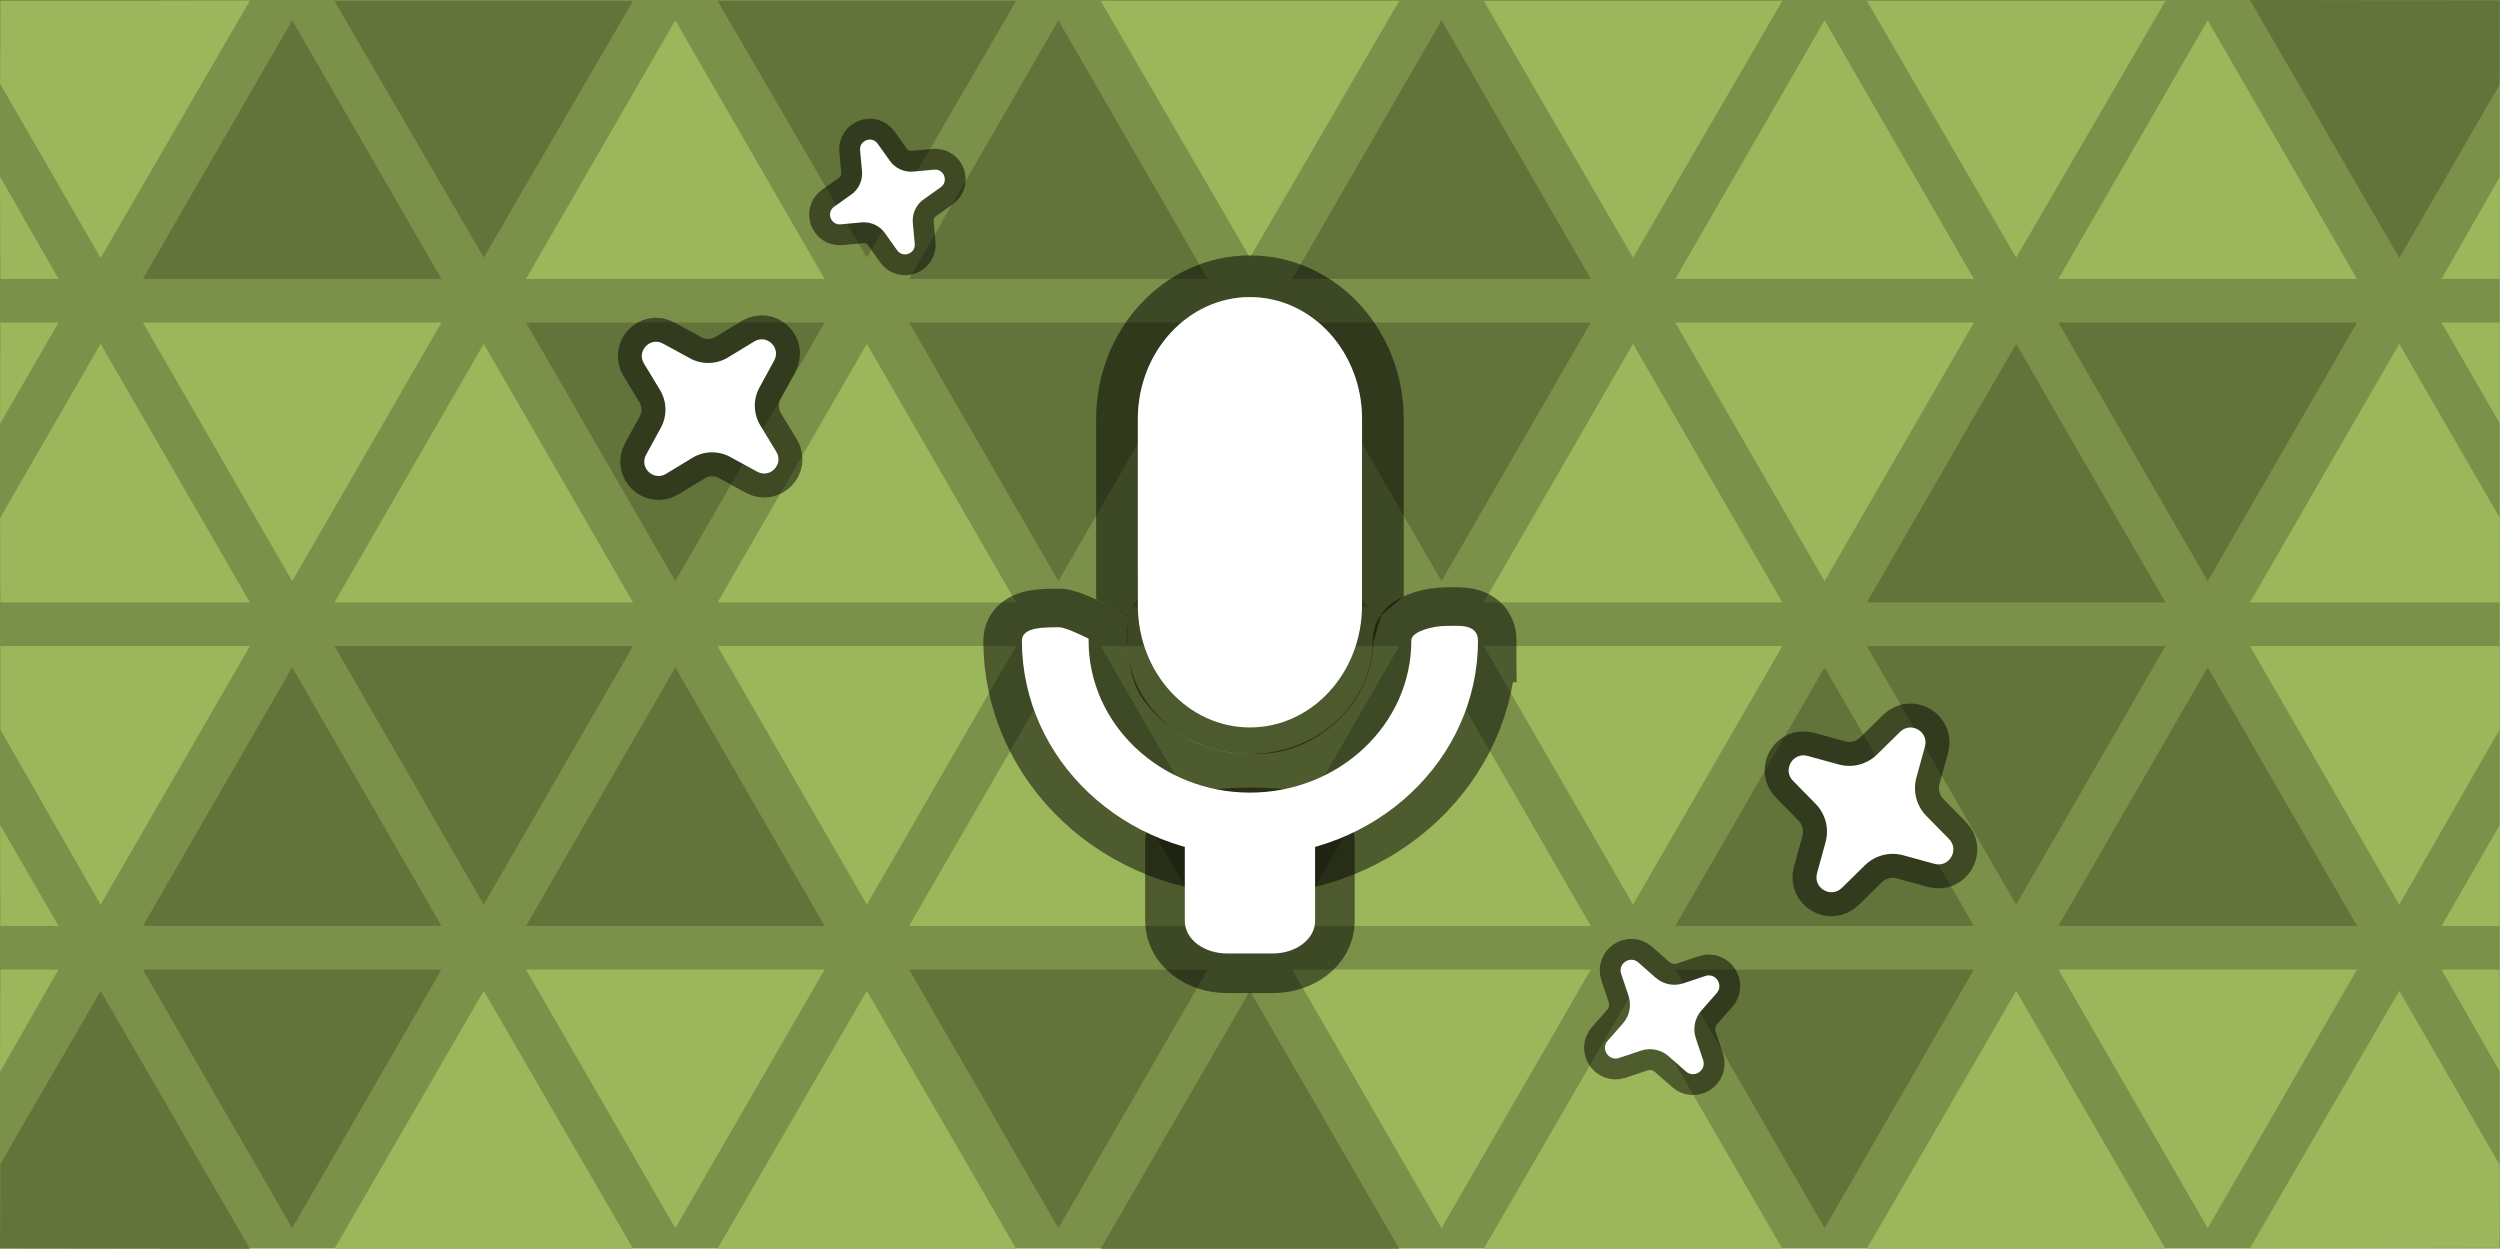
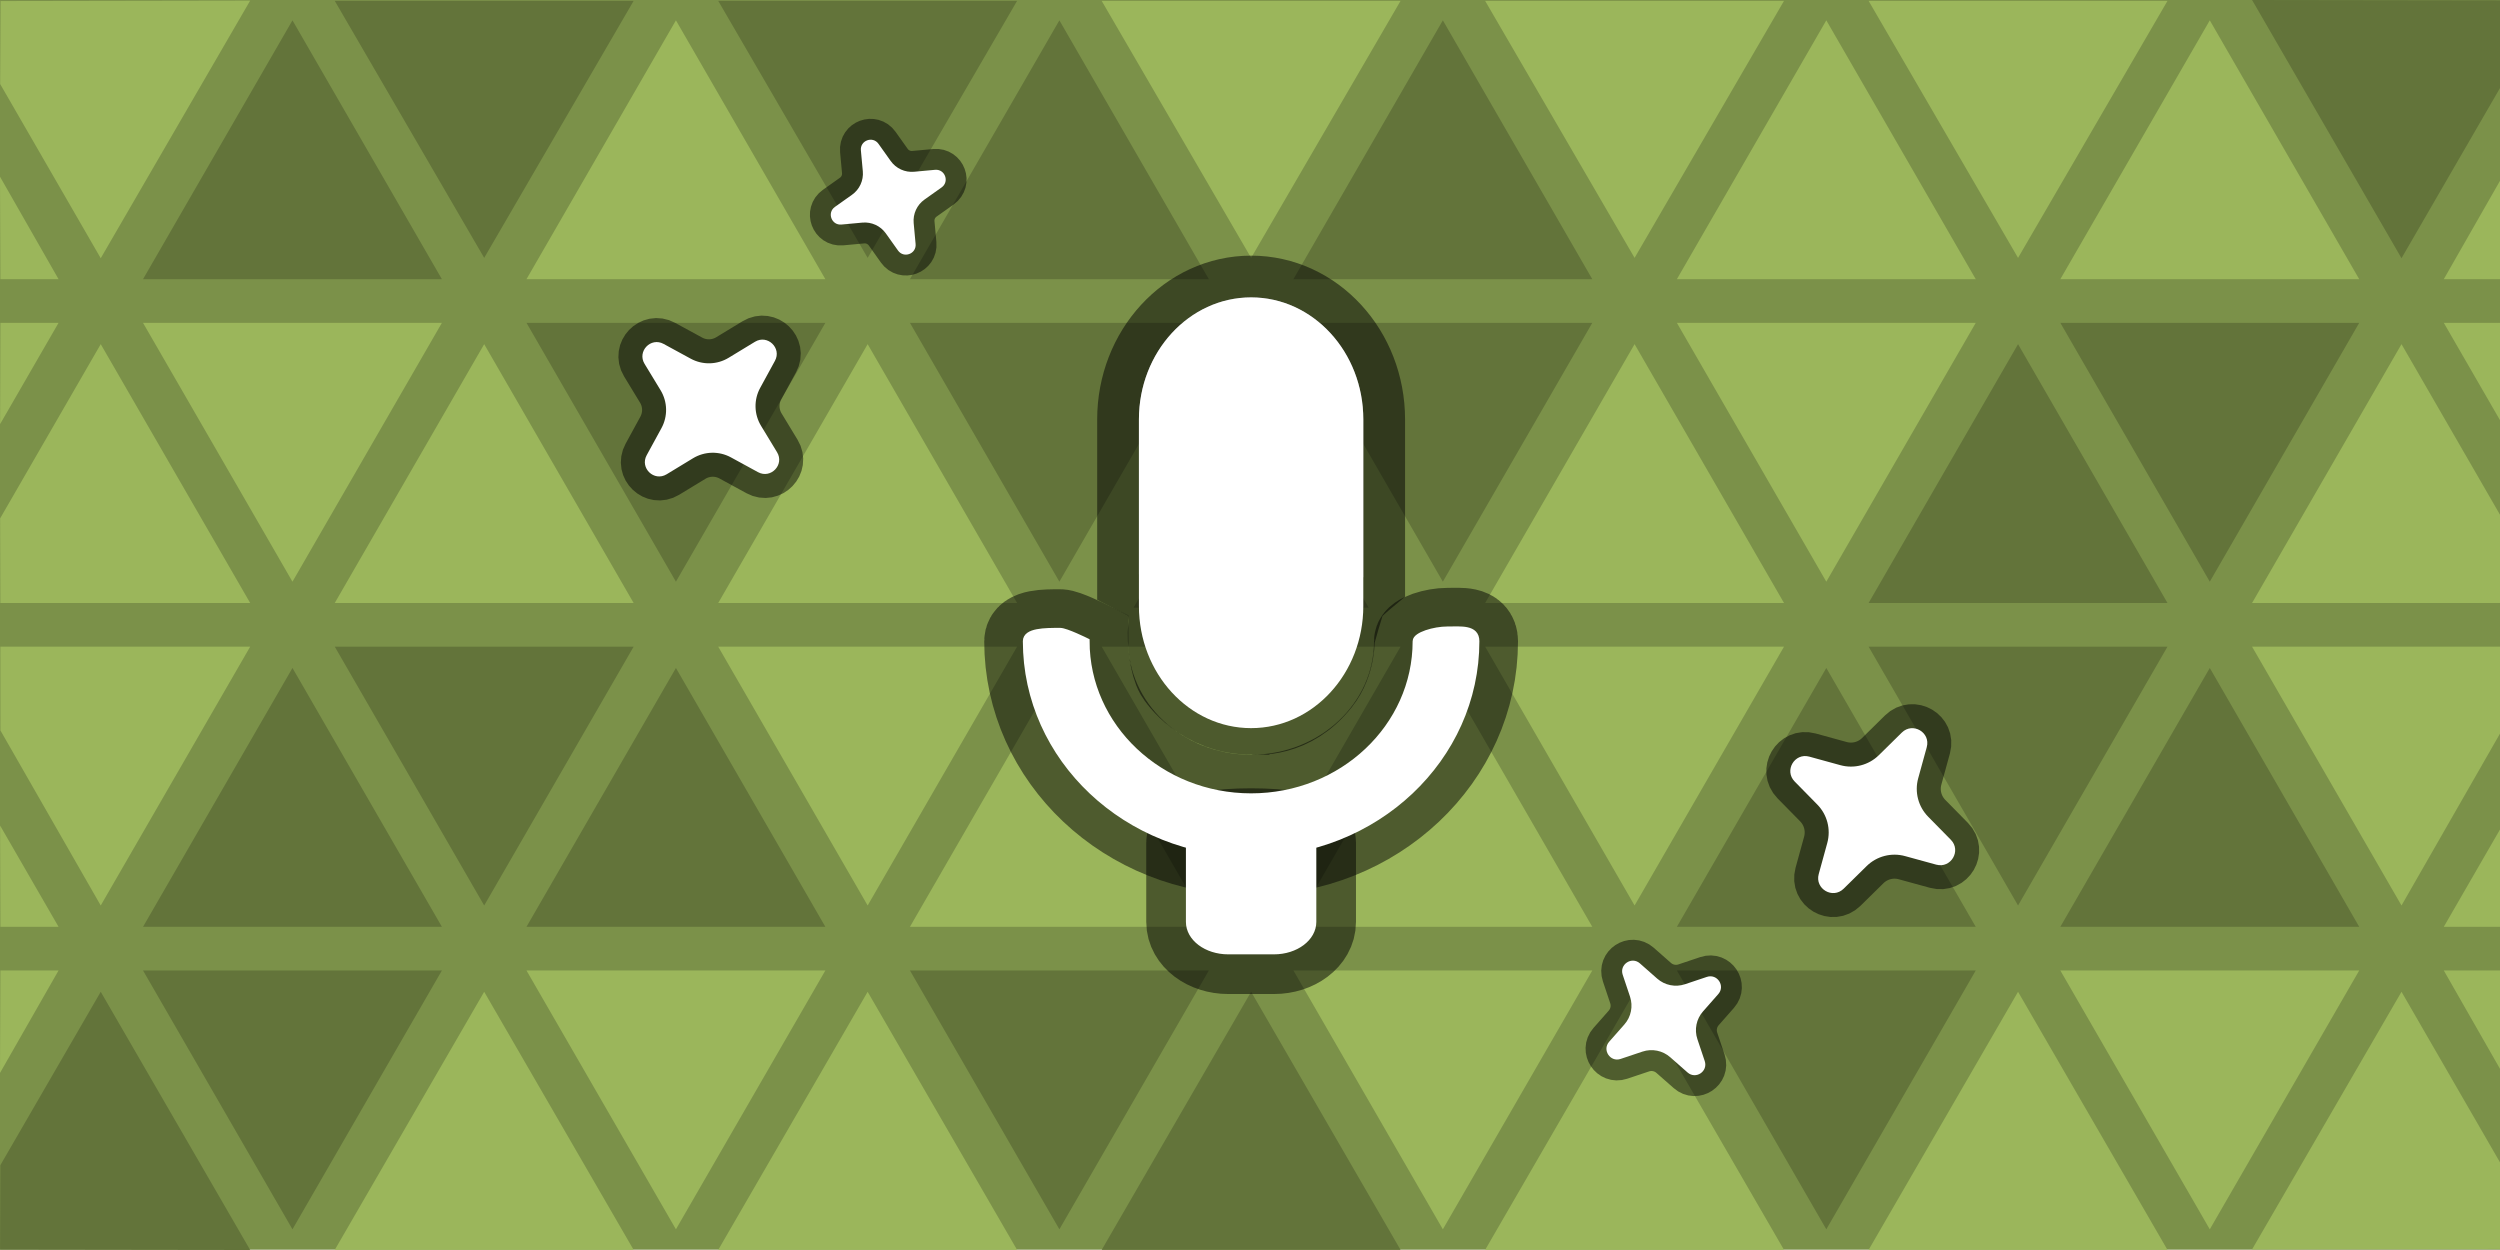
- <svg xmlns="http://www.w3.org/2000/svg" version="1.1" width="599.32" height="299.379" viewBox="0,0,599.32,299.379">
-   <g transform="translate(60,-29.99999)">
-     <g stroke-miterlimit="10">
-       <path d="M-60,329.297v-299.297h599.293v299.297zM-60,329.297" fill="#7b9149" fill-rule="nonzero" stroke="none" stroke-width="1" />
-       <path d="M112.016,329.355l35.789,-61.82l35.793,61.82zM112.016,329.355" fill="#9bb65b" fill-rule="nonzero" stroke="none" stroke-width="1" />
-       <path d="M203.855,329.355l35.793,-61.82l35.789,61.82zM203.855,329.355" fill="#63743a" fill-rule="nonzero" stroke="none" stroke-width="1" />
-       <path d="M137.676,262.434l-35.789,61.992l-35.793,-61.992zM137.676,262.434" fill="#9bb65b" fill-rule="nonzero" stroke="none" stroke-width="1" />
-       <path d="M229.52,262.434l-35.793,61.992l-35.793,-61.992zM229.52,262.434" fill="#63743a" fill-rule="nonzero" stroke="none" stroke-width="1" />
-       <path d="M183.598,184.879l-35.793,61.992l-35.789,-61.992zM183.598,184.879" fill="#9bb65b" fill-rule="nonzero" stroke="none" stroke-width="1" />
-       <path d="M91.758,184.879l-35.793,61.992l-35.789,-61.992zM91.758,184.879" fill="#63743a" fill-rule="nonzero" stroke="none" stroke-width="1" />
-       <path d="M66.094,251.973l35.793,-61.992l35.789,61.992zM66.094,251.973" fill="#63743a" fill-rule="nonzero" stroke="none" stroke-width="1" />
-       <path d="M157.934,251.973l35.793,-61.992l35.793,61.992zM157.934,251.973" fill="#9bb65b" fill-rule="nonzero" stroke="none" stroke-width="1" />
-       <path d="M-59.918,309.07l24.043,-41.535l35.793,61.844l-59.902,-0.086zM-59.918,309.07" fill="#63743a" fill-rule="nonzero" stroke="none" stroke-width="1" />
-       <path d="M20.176,329.355l35.789,-61.82l35.793,61.82zM20.176,329.355" fill="#9bb65b" fill-rule="nonzero" stroke="none" stroke-width="1" />
-       <path d="M45.836,262.434l-35.789,61.992l-35.793,-61.992zM45.836,262.434" fill="#63743a" fill-rule="nonzero" stroke="none" stroke-width="1" />
-       <path d="M-25.746,251.973l35.793,-61.992l35.789,61.992zM-25.746,251.973" fill="#63743a" fill-rule="nonzero" stroke="none" stroke-width="1" />
-       <path d="M479.379,329.234l35.789,-61.699l24.09,41.719l-0.102,19.871zM479.379,329.234" fill="#9bb65b" fill-rule="nonzero" stroke="none" stroke-width="1" />
-       <path d="M505.039,262.434l-35.789,61.992l-35.793,-61.992zM505.039,262.434" fill="#9bb65b" fill-rule="nonzero" stroke="none" stroke-width="1" />
-       <path d="M539.32,286.977l-14.023,-24.543h13.926zM539.32,286.977" fill="#9bb65b" fill-rule="nonzero" stroke="none" stroke-width="1" />
-       <path d="M539.191,204.941l-24.023,41.93l-35.789,-61.992h59.828zM539.191,204.941" fill="#9bb65b" fill-rule="nonzero" stroke="none" stroke-width="1" />
-       <path d="M459.121,184.879l-35.793,61.992l-35.793,-61.992zM459.121,184.879" fill="#63743a" fill-rule="nonzero" stroke="none" stroke-width="1" />
-       <path d="M433.457,251.973l35.793,-61.992l35.789,61.992zM433.457,251.973" fill="#63743a" fill-rule="nonzero" stroke="none" stroke-width="1" />
-       <path d="M525.297,251.973l14.004,-24.25l-0.078,24.25zM525.297,251.973" fill="#9bb65b" fill-rule="nonzero" stroke="none" stroke-width="1" />
-       <path d="M295.695,329.355l35.793,-61.82l35.789,61.82zM295.695,329.355" fill="#9bb65b" fill-rule="nonzero" stroke="none" stroke-width="1" />
-       <path d="M387.535,329.355l35.793,-61.82l35.793,61.82zM387.535,329.355" fill="#9bb65b" fill-rule="nonzero" stroke="none" stroke-width="1" />
-       <path d="M321.359,262.434l-35.793,61.992l-35.789,-61.992zM321.359,262.434" fill="#9bb65b" fill-rule="nonzero" stroke="none" stroke-width="1" />
-       <path d="M413.199,262.434l-35.793,61.992l-35.789,-61.992zM413.199,262.434" fill="#63743a" fill-rule="nonzero" stroke="none" stroke-width="1" />
-       <path d="M367.277,184.879l-35.789,61.992l-35.793,-61.992zM367.277,184.879" fill="#9bb65b" fill-rule="nonzero" stroke="none" stroke-width="1" />
-       <path d="M275.438,184.879l-35.789,61.992l-35.793,-61.992zM275.438,184.879" fill="#9bb65b" fill-rule="nonzero" stroke="none" stroke-width="1" />
-       <path d="M249.777,251.973l35.789,-61.992l35.793,61.992zM249.777,251.973" fill="#9bb65b" fill-rule="nonzero" stroke="none" stroke-width="1" />
-       <path d="M341.617,251.973l35.789,-61.992l35.793,61.992zM341.617,251.973" fill="#63743a" fill-rule="nonzero" stroke="none" stroke-width="1" />
-       <path d="M112.016,174.418l35.789,-61.992l35.793,61.992zM112.016,174.418" fill="#9bb65b" fill-rule="nonzero" stroke="none" stroke-width="1" />
-       <path d="M137.676,107.324l-35.789,61.992l-35.793,-61.992zM137.676,107.324" fill="#63743a" fill-rule="nonzero" stroke="none" stroke-width="1" />
-       <path d="M229.52,107.324l-35.793,61.992l-35.793,-61.992zM229.52,107.324" fill="#63743a" fill-rule="nonzero" stroke="none" stroke-width="1" />
-       <path d="M183.598,30.207l-35.793,61.555l-35.789,-61.555zM183.598,30.207" fill="#63743a" fill-rule="nonzero" stroke="none" stroke-width="1" />
-       <path d="M91.758,30.207l-35.793,61.555l-35.789,-61.555zM91.758,30.207" fill="#63743a" fill-rule="nonzero" stroke="none" stroke-width="1" />
-       <path d="M66.094,96.863l35.793,-61.992l35.789,61.992zM66.094,96.863" fill="#9bb65b" fill-rule="nonzero" stroke="none" stroke-width="1" />
-       <path d="M157.934,96.863l35.793,-61.992l35.793,61.992zM157.934,96.863" fill="#63743a" fill-rule="nonzero" stroke="none" stroke-width="1" />
-       <path d="M20.176,174.418l35.789,-61.992l35.793,61.992zM20.176,174.418" fill="#9bb65b" fill-rule="nonzero" stroke="none" stroke-width="1" />
-       <path d="M45.836,107.324l-35.789,61.992l-35.793,-61.992zM45.836,107.324" fill="#9bb65b" fill-rule="nonzero" stroke="none" stroke-width="1" />
-       <path d="M-25.746,96.863l35.793,-61.992l35.789,61.992zM-25.746,96.863" fill="#63743a" fill-rule="nonzero" stroke="none" stroke-width="1" />
-       <path d="M479.379,174.418l35.789,-61.992l24.094,41.73l-0.055,20.262zM479.379,174.418" fill="#9bb65b" fill-rule="nonzero" stroke="none" stroke-width="1" />
-       <path d="M505.039,107.324l-35.789,61.992l-35.793,-61.992zM505.039,107.324" fill="#63743a" fill-rule="nonzero" stroke="none" stroke-width="1" />
-       <path d="M459.121,30.207l-35.793,61.555l-35.793,-61.555zM459.121,30.207" fill="#9bb65b" fill-rule="nonzero" stroke="none" stroke-width="1" />
-       <path d="M433.457,96.863l35.793,-61.992l35.789,61.992zM433.457,96.863" fill="#9bb65b" fill-rule="nonzero" stroke="none" stroke-width="1" />
-       <path d="M295.695,174.418l35.793,-61.992l35.789,61.992zM295.695,174.418" fill="#9bb65b" fill-rule="nonzero" stroke="none" stroke-width="1" />
-       <path d="M387.535,174.418l35.793,-61.992l35.793,61.992zM387.535,174.418" fill="#63743a" fill-rule="nonzero" stroke="none" stroke-width="1" />
-       <path d="M321.359,107.324l-35.793,61.992l-35.789,-61.992zM321.359,107.324" fill="#63743a" fill-rule="nonzero" stroke="none" stroke-width="1" />
-       <path d="M413.199,107.324l-35.793,61.992l-35.789,-61.992zM413.199,107.324" fill="#9bb65b" fill-rule="nonzero" stroke="none" stroke-width="1" />
-       <path d="M367.277,30.207l-35.789,61.555l-35.793,-61.555zM367.277,30.207" fill="#9bb65b" fill-rule="nonzero" stroke="none" stroke-width="1" />
-       <path d="M275.438,30.207l-35.789,61.555l-35.793,-61.555zM275.438,30.207" fill="#9bb65b" fill-rule="nonzero" stroke="none" stroke-width="1" />
-       <path d="M249.777,96.863l35.789,-61.992l35.793,61.992zM249.777,96.863" fill="#63743a" fill-rule="nonzero" stroke="none" stroke-width="1" />
-       <path d="M341.617,96.863l35.789,-61.992l35.793,61.992zM341.617,96.863" fill="#9bb65b" fill-rule="nonzero" stroke="none" stroke-width="1" />
-       <path d="M211.492,175.534l28.156,-48.765l28.153,48.765zM211.492,175.534" fill="#63743a" fill-rule="nonzero" stroke="none" stroke-width="1" />
-       <path d="M293.566,183.565c0,28.084 -24.14,50.851 -53.917,50.851c-29.782,0 -53.921,-22.766 -53.921,-50.851c0,-2.423 4.504,-2.437 8.181,-2.437c1.397,0 6.303,2.437 6.303,2.437c0,20.542 17.656,37.195 39.438,37.195c21.777,0 39.433,-16.653 39.433,-37.195c0,-1.41 4.365,-2.77 7.603,-2.77c3.233,0 6.881,-0.458 6.881,2.77zM293.566,183.565" fill="none" fill-rule="nonzero" stroke-opacity="0.498" stroke="#000000" stroke-width="20" />
-       <path d="M234.164,258.07c-5.318,0 -9.633,-3.251 -9.633,-7.265v-18.993c0,-4.014 30.23,-4.014 30.23,0v18.993c0,4.014 -4.315,7.265 -9.633,7.265zM234.164,258.07" fill="#ffffff" fill-rule="nonzero" stroke-opacity="0.506" stroke="#000000" stroke-width="20" />
-       <path d="M293.566,183.565c0,28.084 -24.14,50.851 -53.917,50.851c-29.782,0 -53.921,-22.766 -53.921,-50.851c0,-2.423 4.504,-2.437 8.181,-2.437c1.397,0 6.303,2.437 6.303,2.437c0,20.542 17.656,37.195 39.438,37.195c21.777,0 39.433,-16.653 39.433,-37.195c0,-1.41 4.365,-2.77 7.603,-2.77c3.233,0 6.881,-0.458 6.881,2.77zM293.566,183.565" fill="#ffffff" fill-rule="nonzero" stroke="#ffffff" stroke-width="1.5" />
-       <path d="M234.164,258.07c-5.318,0 -9.633,-3.251 -9.633,-7.265v-18.993c0,-4.014 4.315,-7.265 9.633,-7.265h10.965c5.318,0 9.633,3.251 9.633,7.265v18.993c0,4.014 -4.315,7.265 -9.633,7.265zM234.164,258.07" fill="#ffffff" fill-rule="nonzero" stroke="#ffffff" stroke-width="1" />
-       <path d="M239.83,200.757c-11.732,0 -17.496,-8.549 -17.963,-9.372c-1.253,-2.197 -2.036,-7.38 -1.684,-11.348c0.351,-3.922 -1.168,-9.308 -1.168,-9.308l-6.24,-3.199v-37.064c0,-16.149 12.033,-29.241 26.873,-29.241c14.84,0 26.868,13.092 26.868,29.241v37.771c0,0 -3.259,2.716 -4.071,4.044c-0.813,1.327 -3.198,10.314 -3.198,10.314c0,0 0.402,5.865 -3.348,10.596c-6.742,8.5 -15.025,7.566 -16.069,7.566zM238.664,202.257" fill="#ffffff" fill-rule="nonzero" stroke-opacity="0.506" stroke="#000000" stroke-width="20" />
-       <path d="M239.649,204.389c-14.84,0 -26.873,-13.092 -26.873,-29.241v-44.682c0,-16.149 12.033,-29.241 26.873,-29.241c14.84,0 26.868,13.092 26.868,29.241v44.682c0,16.149 -12.028,29.241 -26.868,29.241zM239.649,204.389" fill="#ffffff" fill-rule="nonzero" stroke="none" stroke-width="1" />
-       <path d="M539.211,50.309l-24.043,41.539l-35.789,-61.848l59.902,0.09zM539.211,50.309" fill="#63743a" fill-rule="nonzero" stroke="none" stroke-width="1" />
-       <path d="M-0.082,30.145l-35.793,61.703l-24.086,-41.723l0.098,-19.871zM-0.082,30.145" fill="#9bb65b" fill-rule="nonzero" stroke="none" stroke-width="1" />
-       <path d="M539.223,96.863h-13.926l14.023,-24.543zM539.223,96.863" fill="#9bb65b" fill-rule="nonzero" stroke="none" stroke-width="1" />
-       <path d="M539.223,107.324l0.078,24.25l-14.004,-24.25zM539.223,107.324" fill="#9bb65b" fill-rule="nonzero" stroke="none" stroke-width="1" />
-       <path d="M-60,72.32l14.023,24.543h-13.926zM-60,72.32" fill="#9bb65b" fill-rule="nonzero" stroke="none" stroke-width="1" />
-       <path d="M-45.977,107.324l-14,24.25l0.074,-24.25zM-45.977,107.324" fill="#9bb65b" fill-rule="nonzero" stroke="none" stroke-width="1" />
-       <path d="M-59.902,262.434h13.926l-14.023,24.543zM-59.902,262.434" fill="#9bb65b" fill-rule="nonzero" stroke="none" stroke-width="1" />
-       <path d="M-59.902,251.973l-0.074,-24.25l14,24.25zM-59.902,251.973" fill="#9bb65b" fill-rule="nonzero" stroke="none" stroke-width="1" />
-       <path d="M-59.914,184.879h59.832l-35.793,61.992l-24.023,-41.93zM-59.914,184.879" fill="#9bb65b" fill-rule="nonzero" stroke="none" stroke-width="1" />
-       <path d="M-59.914,174.418l-0.055,-20.262l24.094,-41.73l35.793,61.992zM-59.914,174.418" fill="#9bb65b" fill-rule="nonzero" stroke="none" stroke-width="1" />
-       <g fill-rule="evenodd">
-         <path d="M144.063,76.647c1.805,-1.28 2.79,-3.425 2.585,-5.629l-0.463,-5.01c-0.216,-2.369 2.839,-3.502 4.216,-1.562l2.916,4.101c1.28,1.805 3.425,2.79 5.625,2.587l5.01,-0.463c2.369,-0.216 3.502,2.839 1.563,4.219l-4.102,2.913c-1.802,1.279 -2.787,3.424 -2.583,5.624l0.46,5.011c0.22,2.368 -2.836,3.5 -4.216,1.562l-2.913,-4.102c-1.279,-1.802 -3.424,-2.787 -5.627,-2.582l-5.01,0.463c-2.369,0.216 -3.502,-2.839 -1.563,-4.219z" fill="none" stroke-opacity="0.49" stroke="#000000" stroke-width="10" />
-         <path d="M144.063,76.647c1.805,-1.28 2.79,-3.425 2.585,-5.629l-0.463,-5.01c-0.216,-2.369 2.839,-3.502 4.216,-1.562l2.916,4.101c1.28,1.805 3.425,2.79 5.625,2.587l5.01,-0.463c2.369,-0.216 3.502,2.839 1.563,4.219l-4.102,2.913c-1.802,1.279 -2.787,3.424 -2.583,5.624l0.46,5.011c0.22,2.368 -2.836,3.5 -4.216,1.562l-2.913,-4.102c-1.279,-1.802 -3.424,-2.787 -5.627,-2.582l-5.01,0.463c-2.369,0.216 -3.502,-2.839 -1.563,-4.219z" fill="#ffffff" stroke="none" stroke-width="1" />
-       </g>
-       <g fill-rule="evenodd">
-         <path d="M98.416,132.548c1.558,-2.852 1.478,-6.318 -0.211,-9.094l-3.837,-6.315c-1.811,-2.988 1.494,-6.45 4.559,-4.776l6.49,3.536c2.852,1.558 6.318,1.478 9.09,-0.207l6.315,-3.837c2.988,-1.811 6.45,1.494 4.78,4.563l-3.539,6.486c-1.555,2.848 -1.474,6.314 0.211,9.086l3.833,6.319c1.814,2.985 -1.49,6.446 -4.559,4.776l-6.486,-3.539c-2.848,-1.555 -6.314,-1.474 -9.09,0.215l-6.315,3.837c-2.988,1.811 -6.45,-1.494 -4.78,-4.563z" fill="none" stroke-opacity="0.49" stroke="#000000" stroke-width="11.5" />
-         <path d="M98.416,132.548c1.558,-2.852 1.478,-6.318 -0.211,-9.094l-3.837,-6.315c-1.811,-2.988 1.494,-6.45 4.559,-4.776l6.49,3.536c2.852,1.558 6.318,1.478 9.09,-0.207l6.315,-3.837c2.988,-1.811 6.45,1.494 4.78,4.563l-3.539,6.486c-1.555,2.848 -1.474,6.314 0.211,9.086l3.833,6.319c1.814,2.985 -1.49,6.446 -4.559,4.776l-6.486,-3.539c-2.848,-1.555 -6.314,-1.474 -9.09,0.215l-6.315,3.837c-2.988,1.811 -6.45,-1.494 -4.78,-4.563z" fill="#ffffff" stroke="none" stroke-width="1" />
-       </g>
-       <g fill-rule="evenodd">
-         <path d="M347.883,272.231c-1.607,1.822 -2.12,4.363 -1.347,6.666l1.755,5.238c0.827,2.478 -2.154,4.456 -4.113,2.73l-4.148,-3.649c-1.822,-1.607 -4.363,-2.12 -6.662,-1.349l-5.238,1.755c-2.478,0.827 -4.456,-2.154 -2.732,-4.116l3.651,-4.145c1.604,-1.82 2.117,-4.36 1.346,-6.66l-1.752,-5.24c-0.83,-2.476 2.15,-4.454 4.113,-2.73l4.145,3.651c1.82,1.604 4.36,2.117 6.664,1.344l5.238,-1.755c2.478,-0.827 4.456,2.154 2.732,4.116z" fill="none" stroke-opacity="0.49" stroke="#000000" stroke-width="10" />
-         <path d="M347.883,272.231c-1.607,1.822 -2.12,4.363 -1.347,6.666l1.755,5.238c0.827,2.478 -2.154,4.456 -4.113,2.73l-4.148,-3.649c-1.822,-1.607 -4.363,-2.12 -6.662,-1.349l-5.238,1.755c-2.478,0.827 -4.456,-2.154 -2.732,-4.116l3.651,-4.145c1.604,-1.82 2.117,-4.36 1.346,-6.66l-1.752,-5.24c-0.83,-2.476 2.15,-4.454 4.113,-2.73l4.145,3.651c1.82,1.604 4.36,2.117 6.664,1.344l5.238,-1.755c2.478,-0.827 4.456,2.154 2.732,4.116z" fill="#ffffff" stroke="none" stroke-width="1" />
-       </g>
-       <g fill-rule="evenodd">
-         <path d="M399.415,216.401c-0.904,3.279 0.009,6.79 2.396,9.214l5.423,5.513c2.561,2.61 0.025,6.929 -3.5,5.959l-7.459,-2.046c-3.279,-0.904 -6.79,0.009 -9.211,2.391l-5.513,5.423c-2.61,2.561 -6.929,0.025 -5.963,-3.502l2.051,-7.456c0.901,-3.274 -0.012,-6.786 -2.394,-9.206l-5.42,-5.518c-2.564,-2.605 -0.028,-6.924 3.5,-5.959l7.456,2.051c3.274,0.901 6.786,-0.012 9.209,-2.398l5.513,-5.423c2.61,-2.561 6.929,-0.025 5.963,3.502z" fill="none" stroke-opacity="0.49" stroke="#000000" stroke-width="11.5" />
-         <path d="M399.415,216.401c-0.904,3.279 0.009,6.79 2.396,9.214l5.423,5.513c2.561,2.61 0.025,6.929 -3.5,5.959l-7.459,-2.046c-3.279,-0.904 -6.79,0.009 -9.211,2.391l-5.513,5.423c-2.61,2.561 -6.929,0.025 -5.963,-3.502l2.051,-7.456c0.901,-3.274 -0.012,-6.786 -2.394,-9.206l-5.42,-5.518c-2.564,-2.605 -0.028,-6.924 3.5,-5.959l7.456,2.051c3.274,0.901 6.786,-0.012 9.209,-2.398l5.513,-5.423c2.61,-2.561 6.929,-0.025 5.963,3.502z" fill="#ffffff" stroke="none" stroke-width="1" />
-       </g>
+ <svg xmlns="http://www.w3.org/2000/svg" width="600" height="300" viewBox="0 0 600 300">
+   <g stroke-miterlimit="10">
+     <path d="M0 299.918V0h600.536v299.918zm0 0" fill="#7b9149" />
+     <path d="m172.373 299.976 35.863-61.948 35.867 61.948zm0 0" fill="#9bb65b" />
+     <path d="m264.402 299.976 35.867-61.948 35.864 61.948zm0 0" fill="#63743a" />
+     <path d="m198.086 232.916-35.864 62.121-35.866-62.121zm0 0" fill="#9bb65b" />
+     <path d="m290.12 232.916-35.867 62.121-35.867-62.121zm0 0" fill="#63743a" />
+     <path d="m244.103 155.2-35.867 62.121-35.864-62.121zm0 0" fill="#9bb65b" />
+     <path d="m152.073 155.2-35.867 62.12-35.864-62.121zm-25.717 67.233 35.867-62.122 35.863 62.122zm0 0" fill="#63743a" />
+     <path d="m218.386 222.433 35.867-62.122 35.867 62.122zm0 0" fill="#9bb65b" />
+     <path d="m.082 279.649 24.093-41.621 35.867 61.973-60.026-.086zm0 0" fill="#63743a" />
+     <path d="m80.342 299.976 35.863-61.948 35.867 61.948zm0 0" fill="#9bb65b" />
+     <path d="m106.056 232.916-35.864 62.121-35.866-62.121zm-71.73-10.483 35.867-62.122 35.863 62.122zm0 0" fill="#63743a" />
+     <path d="m540.498 299.855 35.863-61.827 24.14 41.806-.102 19.912zm25.714-66.939-35.864 62.121-35.867-62.121zm34.351 24.594-14.052-24.594h13.955zm-.129-82.206-24.073 42.017-35.864-62.121h59.953zm0 0" fill="#9bb65b" />
+     <path d="m520.198 155.2-35.867 62.121-35.867-62.121zm-25.717 67.233 35.867-62.122 35.864 62.122zm0 0" fill="#63743a" />
+     <path d="m586.511 222.433 14.033-24.3-.078 24.3zm-230.078 77.542 35.867-61.948 35.864 61.948zm92.03 0 35.867-61.948 35.867 61.948zm-66.312-67.06-35.868 62.121-35.863-62.121zm0 0" fill="#9bb65b" />
+     <path d="m474.181 232.916-35.868 62.121-35.863-62.121zm0 0" fill="#63743a" />
+     <path d="M428.163 155.2 392.3 217.321 356.433 155.2zm-92.029 0-35.864 62.121-35.867-62.121zm-25.714 67.233 35.864-62.122 35.866 62.122zm0 0" fill="#9bb65b" />
+     <path d="m402.45 222.433 35.864-62.122 35.866 62.122zm0 0" fill="#63743a" />
+     <path d="m172.373 144.718 35.863-62.121 35.867 62.121zm0 0" fill="#9bb65b" />
+     <path d="m198.086 77.484-35.864 62.121-35.866-62.121zm92.034 0-35.867 62.121-35.867-62.121zM244.103.207 208.236 61.89 172.372.207zm-92.03 0L116.206 61.89 80.341.207zm0 0" fill="#63743a" />
+     <path d="m126.356 67.002 35.867-62.121 35.863 62.121zm0 0" fill="#9bb65b" />
+     <path d="m218.386 67.002 35.867-62.121 35.867 62.121zm0 0" fill="#63743a" />
+     <path d="m80.342 144.718 35.863-62.121 35.867 62.121zm25.713-67.233-35.864 62.121-35.866-62.121zm0 0" fill="#9bb65b" />
+     <path d="M34.325 67.002 70.192 4.881l35.863 62.121zm0 0" fill="#63743a" />
+     <path d="m540.498 144.718 35.863-62.121 24.144 41.817-.055 20.304zm0 0" fill="#9bb65b" />
+     <path d="m566.212 77.484-35.864 62.121-35.867-62.121zm0 0" fill="#63743a" />
+     <path d="M520.198.207 484.331 61.89 448.463.207zm-25.717 66.794 35.867-62.12 35.864 62.121zm-138.048 77.716L392.3 82.596l35.864 62.121zm0 0" fill="#9bb65b" />
+     <path d="m448.463 144.718 35.867-62.121 35.867 62.121zm-66.312-67.234-35.868 62.121-35.863-62.121zm0 0" fill="#63743a" />
+     <path d="m474.181 77.484-35.868 62.121-35.863-62.121zM428.163.207 392.3 61.89 356.433.207zm-92.029 0L300.27 61.89 264.402.207zm0 0" fill="#9bb65b" />
+     <path d="m310.419 67.002 35.864-62.121 35.866 62.121zm0 0" fill="#63743a" />
+     <path d="m402.45 67.002 35.864-62.121 35.866 62.121zm0 0" fill="#9bb65b" />
+     <path d="m272.055 145.836 28.214-48.865 28.211 48.865zm0 0" fill="#63743a" />
+     <path d="M354.299 153.883c0 28.143-24.19 50.956-54.029 50.956-29.844 0-54.034-22.813-54.034-50.955 0-2.429 4.514-2.443 8.198-2.443 1.4 0 6.316 2.442 6.316 2.442 0 20.585 17.694 37.272 39.52 37.272 21.821 0 39.515-16.688 39.515-37.272 0-1.413 4.374-2.776 7.618-2.776 3.24 0 6.896-.459 6.896 2.776zm0 0" fill="none" stroke-opacity=".498" stroke="#000" stroke-width="20.041" />
+     <path d="M294.774 228.543c-5.329 0-9.653-3.257-9.653-7.28v-19.031c0-4.023 30.293-4.023 30.293 0v19.031c0 4.022-4.323 7.28-9.652 7.28zm0 0" fill="#fff" stroke-opacity=".506" stroke="#000" stroke-width="20.041" />
+     <path d="M354.299 153.883c0 28.143-24.19 50.956-54.029 50.956-29.844 0-54.034-22.813-54.034-50.955 0-2.429 4.514-2.443 8.198-2.443 1.4 0 6.316 2.442 6.316 2.442 0 20.585 17.694 37.272 39.52 37.272 21.821 0 39.515-16.688 39.515-37.272 0-1.413 4.374-2.776 7.618-2.776 3.24 0 6.896-.459 6.896 2.776zm0 0" fill="#fff" stroke="#fff" stroke-width="1.503" />
+     <path d="M294.774 228.543c-5.329 0-9.653-3.257-9.653-7.28v-19.031c0-4.023 4.324-7.281 9.653-7.281h10.988c5.329 0 9.653 3.258 9.653 7.281v19.031c0 4.022-4.324 7.28-9.653 7.28zm0 0" fill="#fff" stroke="#fff" stroke-width="1.002" />
+     <path d="M300.452 171.112c-11.756 0-17.531-8.568-17.999-9.392-1.257-2.201-2.04-7.395-1.687-11.371.352-3.93-1.17-9.328-1.17-9.328l-6.253-3.205v-37.141c0-16.182 12.058-29.301 26.929-29.301s26.924 13.118 26.924 29.301v37.849s-3.266 2.723-4.079 4.052c-.815 1.33-3.205 10.335-3.205 10.335s.403 5.877-3.355 10.618c-6.757 8.518-15.056 7.581-16.103 7.581zm-1.168 1.503" fill="#fff" stroke-opacity=".506" stroke="#000" stroke-width="20.041" />
+     <path d="M300.27 174.752c-14.871 0-26.929-13.12-26.929-29.302v-44.775c0-16.182 12.058-29.301 26.929-29.301s26.924 13.118 26.924 29.301v44.775c0 16.181-12.053 29.301-26.924 29.301m0 0" fill="#fff" />
+     <path d="m600.453 20.351-24.092 41.625L540.497 0l60.027.09zm0 0" fill="#63743a" />
+     <path d="M60.042.145 24.175 61.976.039 20.167.137.255zm540.424 66.856h-13.955l14.052-24.593zm0 10.483.078 24.3-14.033-24.3zM0 42.408l14.052 24.594H.098zm14.052 35.077-14.029 24.3.075-24.3zM.098 232.916h13.954L0 257.51zm0-10.483-.075-24.3 14.029 24.3zM.086 155.2h59.956l-35.867 62.121L.102 175.304zm0-10.483-.055-20.304 24.144-41.817 35.867 62.121zm0 0" fill="#9bb65b" />
+     <g fill-rule="evenodd">
+       <path d="M204.486 46.744a6.21 6.21 0 0 0 2.59-5.641l-.464-5.02c-.216-2.375 2.846-3.508 4.225-1.565l2.922 4.11a6.21 6.21 0 0 0 5.637 2.592l5.02-.465c2.375-.216 3.509 2.846 1.567 4.229l-4.112 2.919a6.21 6.21 0 0 0-2.588 5.636l.461 5.02c.22 2.375-2.842 3.508-4.225 1.566l-2.919-4.111a6.21 6.21 0 0 0-5.639-2.587l-5.02.464c-2.375.216-3.509-2.846-1.566-4.229z" fill="none" stroke-opacity=".49" stroke="#000" stroke-width="10.021" />
+       <path d="M204.486 46.744a6.21 6.21 0 0 0 2.59-5.641l-.464-5.02c-.216-2.375 2.846-3.508 4.225-1.565l2.922 4.11a6.21 6.21 0 0 0 5.637 2.592l5.02-.465c2.375-.216 3.509 2.846 1.567 4.229l-4.112 2.919a6.21 6.21 0 0 0-2.588 5.636l.461 5.02c.22 2.375-2.842 3.508-4.225 1.566l-2.919-4.111a6.21 6.21 0 0 0-5.639-2.587l-5.02.464c-2.375.216-3.509-2.846-1.566-4.229z" fill="#fff" />
+     </g>
+     <g fill-rule="evenodd">
+       <path d="M158.745 102.761a9.12 9.12 0 0 0-.21-9.113l-3.845-6.328c-1.815-2.994 1.496-6.463 4.568-4.786l6.503 3.543a9.12 9.12 0 0 0 9.109-.207l6.328-3.845c2.994-1.814 6.463 1.497 4.79 4.572l-3.547 6.499a9.12 9.12 0 0 0 .211 9.105l3.841 6.333c1.819 2.99-1.493 6.458-4.568 4.785l-6.499-3.547a9.12 9.12 0 0 0-9.109.215l-6.328 3.845c-2.995 1.815-6.463-1.496-4.79-4.572z" fill="none" stroke-opacity=".49" stroke="#000" stroke-width="11.524" />
+       <path d="M158.745 102.761a9.12 9.12 0 0 0-.21-9.113l-3.845-6.328c-1.815-2.994 1.496-6.463 4.568-4.786l6.503 3.543a9.12 9.12 0 0 0 9.109-.207l6.328-3.845c2.994-1.814 6.463 1.497 4.79 4.572l-3.547 6.499a9.12 9.12 0 0 0 .211 9.105l3.841 6.333c1.819 2.99-1.493 6.458-4.568 4.785l-6.499-3.547a9.12 9.12 0 0 0-9.109.215l-6.328 3.845c-2.995 1.815-6.463-1.496-4.79-4.572z" fill="#fff" />
+     </g>
+     <g fill-rule="evenodd">
+       <path d="M408.729 242.732a6.81 6.81 0 0 0-1.35 6.681l1.759 5.248c.829 2.483-2.157 4.466-4.121 2.736l-4.158-3.658a6.81 6.81 0 0 0-6.676-1.352l-5.249 1.76c-2.483.829-4.465-2.158-2.738-4.126l3.66-4.154a6.82 6.82 0 0 0 1.349-6.674l-1.756-5.251c-.832-2.481 2.154-4.463 4.122-2.736l4.154 3.66a6.81 6.81 0 0 0 6.677 1.347l5.249-1.759c2.483-.829 4.465 2.157 2.738 4.125z" fill="none" stroke-opacity=".49" stroke="#000" stroke-width="10.021" />
+       <path d="M408.729 242.732a6.81 6.81 0 0 0-1.35 6.681l1.759 5.248c.829 2.483-2.157 4.466-4.121 2.736l-4.158-3.658a6.81 6.81 0 0 0-6.676-1.352l-5.249 1.76c-2.483.829-4.465-2.158-2.738-4.126l3.66-4.154a6.82 6.82 0 0 0 1.349-6.674l-1.756-5.251c-.832-2.481 2.154-4.463 4.122-2.736l4.154 3.66a6.81 6.81 0 0 0 6.677 1.347l5.249-1.759c2.483-.829 4.465 2.157 2.738 4.125z" fill="#fff" />
+     </g>
+     <g fill-rule="evenodd">
+       <path d="M460.368 186.787a9.54 9.54 0 0 0 2.401 9.233l5.433 5.525c2.566 2.615.025 6.943-3.507 5.97l-7.473-2.05a9.55 9.55 0 0 0-9.23 2.396l-5.525 5.434c-2.615 2.565-6.942.025-5.975-3.51l2.054-7.471a9.55 9.55 0 0 0-2.398-9.225l-5.431-5.529c-2.569-2.611-.027-6.938 3.507-5.971l7.471 2.054a9.55 9.55 0 0 0 9.229-2.402l5.523-5.434c2.615-2.566 6.944-.025 5.976 3.509z" fill="none" stroke-opacity=".49" stroke="#000" stroke-width="11.524" />
+       <path d="M460.368 186.787a9.54 9.54 0 0 0 2.401 9.233l5.433 5.525c2.566 2.615.025 6.943-3.507 5.97l-7.473-2.05a9.55 9.55 0 0 0-9.23 2.396l-5.525 5.434c-2.615 2.565-6.942.025-5.975-3.51l2.054-7.471a9.55 9.55 0 0 0-2.398-9.225l-5.431-5.529c-2.569-2.611-.027-6.938 3.507-5.971l7.471 2.054a9.55 9.55 0 0 0 9.229-2.402l5.523-5.434c2.615-2.566 6.944-.025 5.976 3.509z" fill="#fff" />
    </g>
  </g>
</svg>
